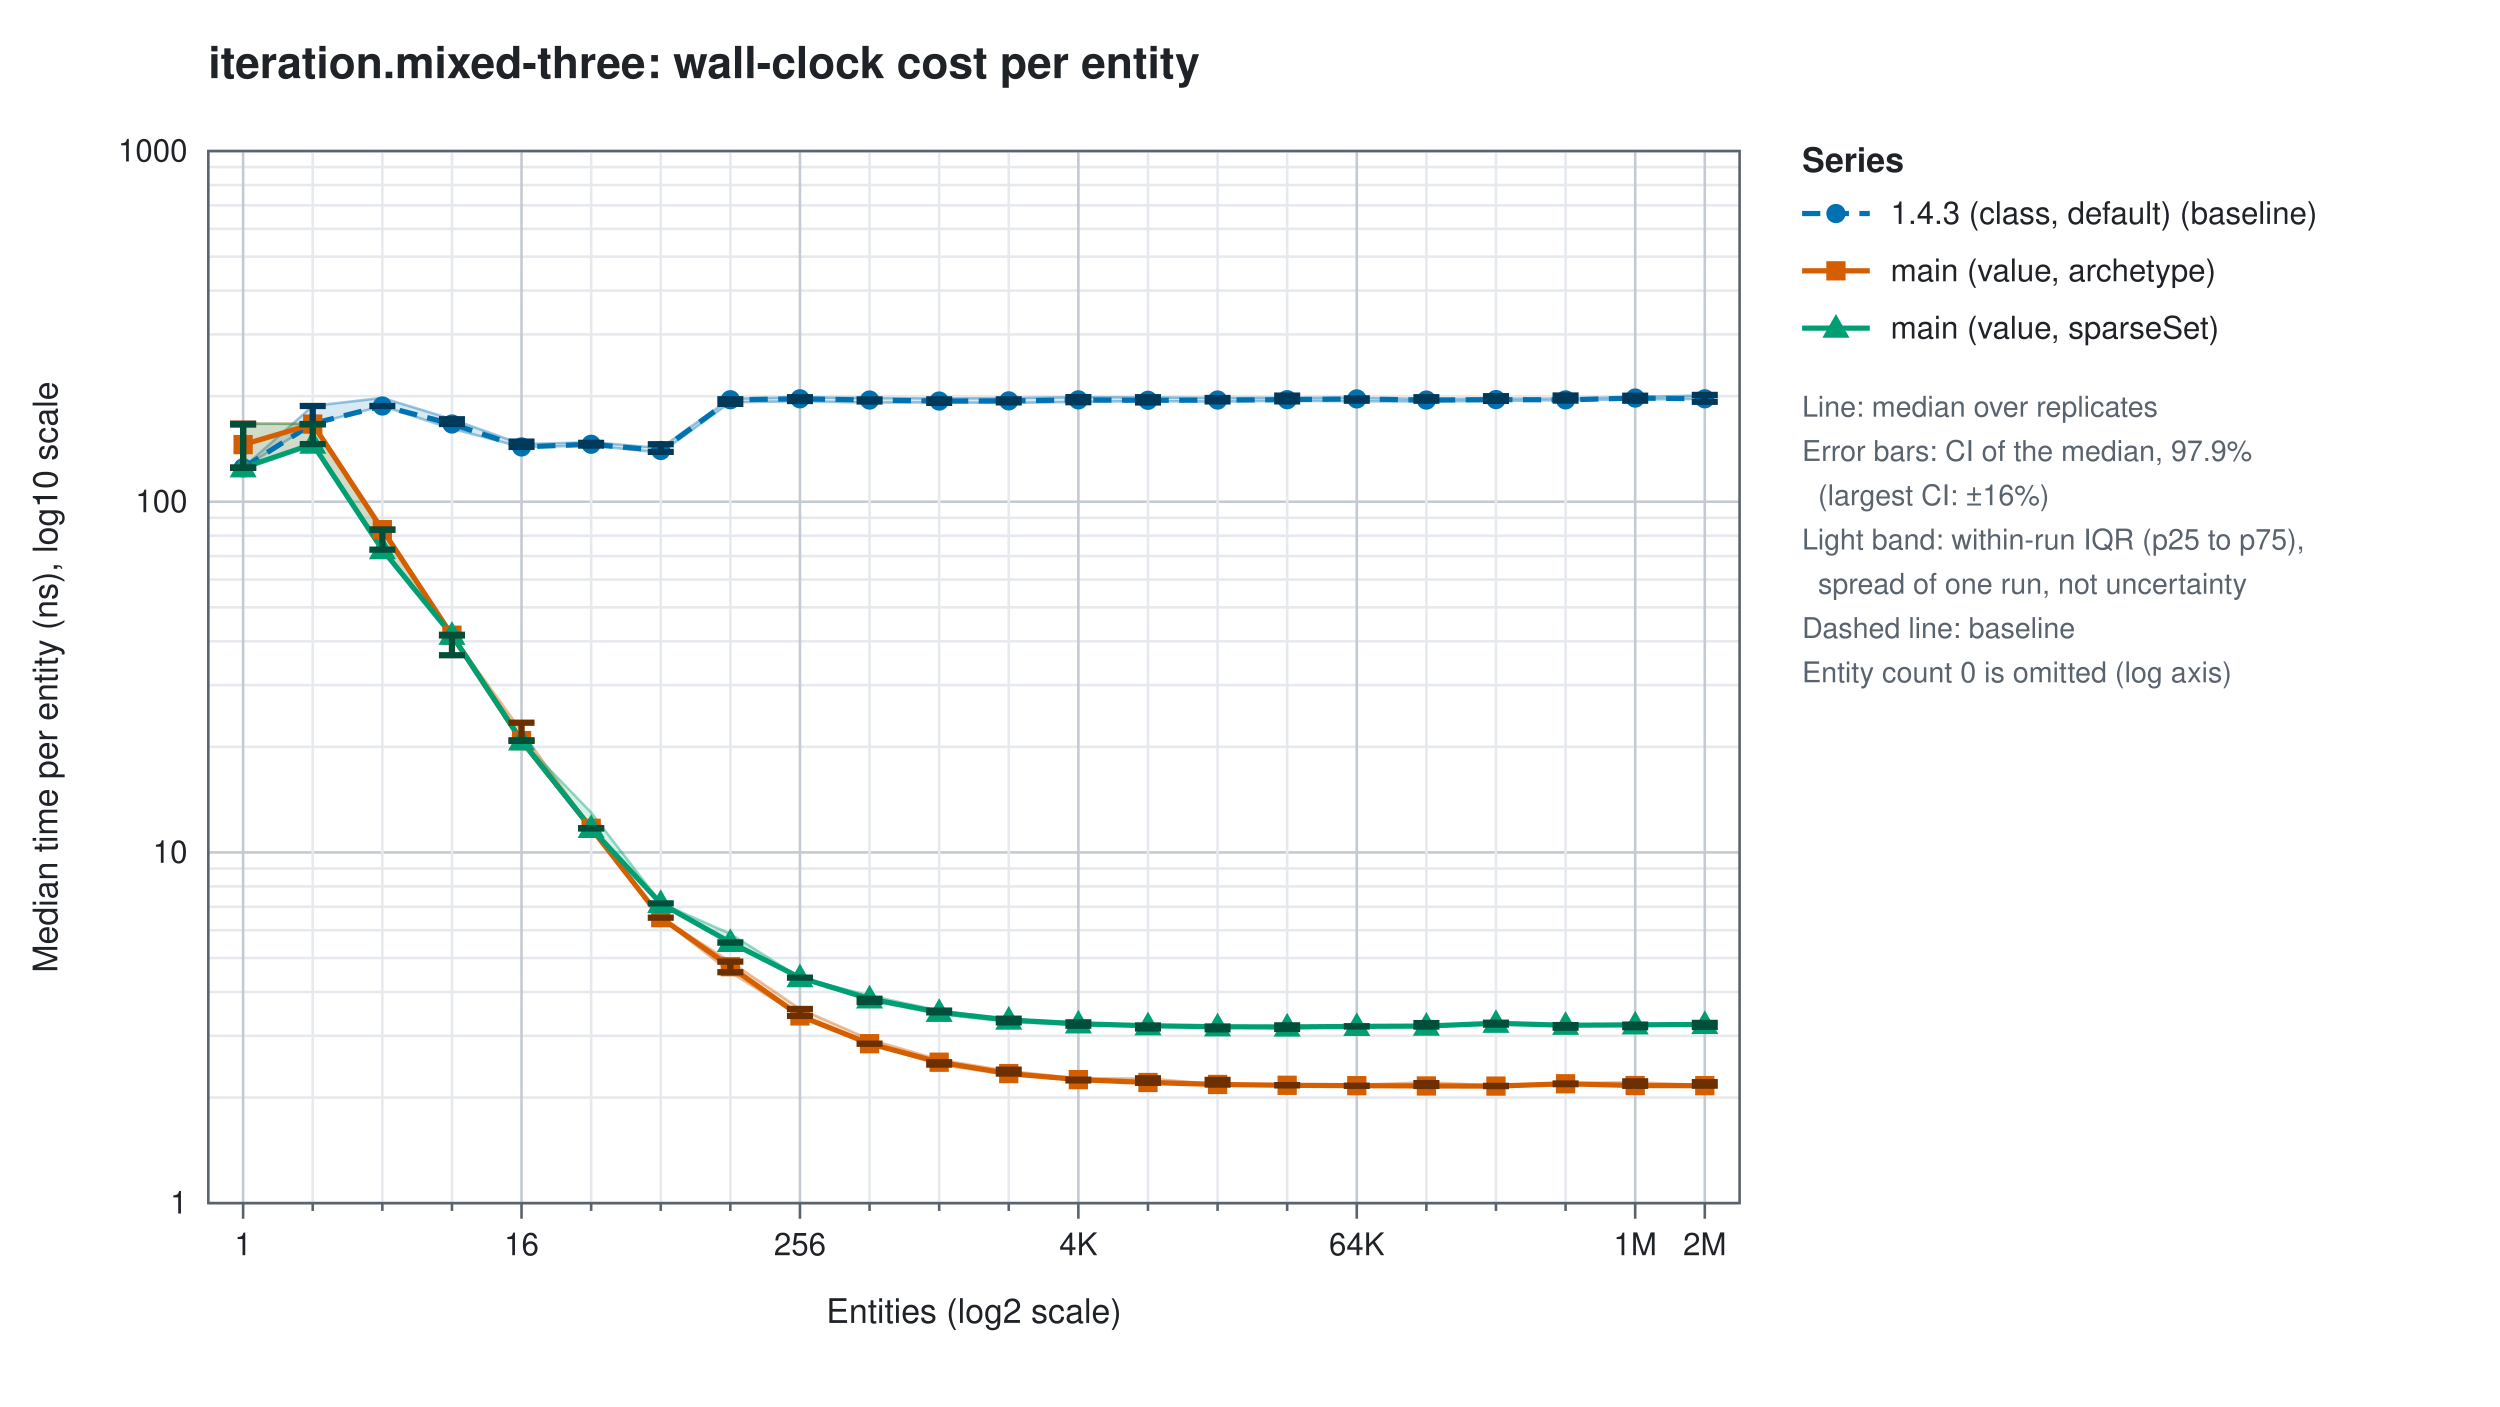
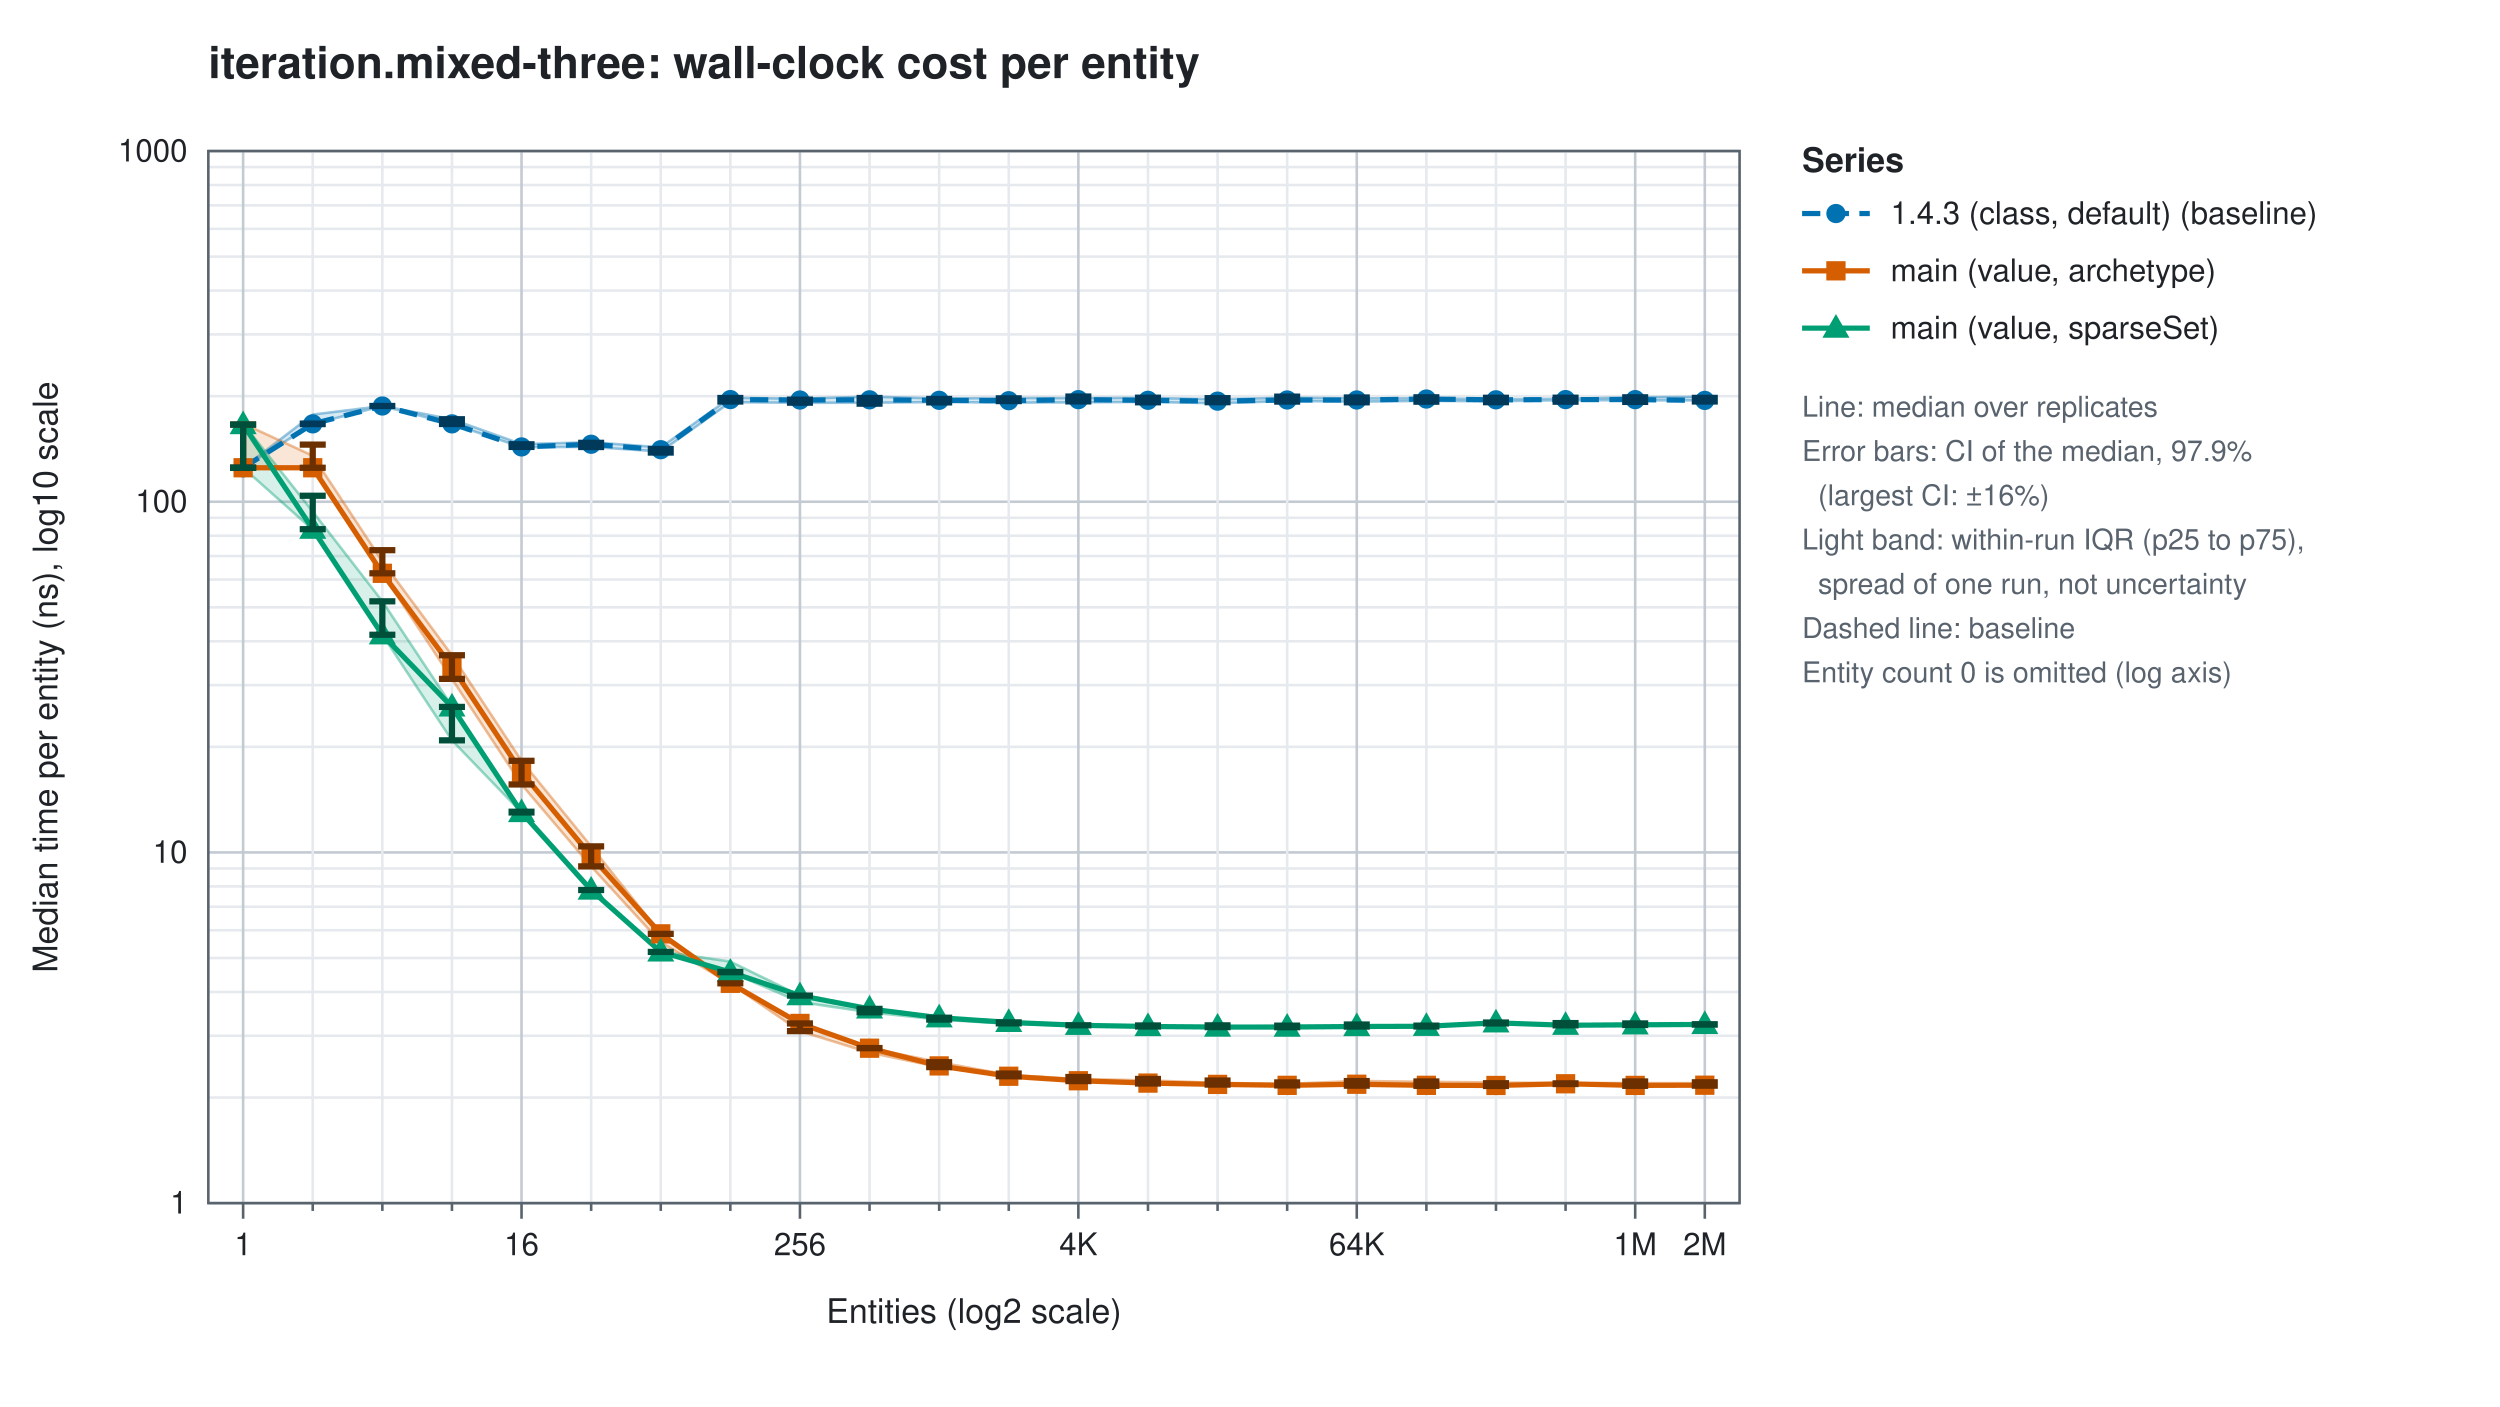
<svg xmlns="http://www.w3.org/2000/svg" viewBox="0 0 960 540" width="960" height="540" role="img" aria-label="iteration.mixed-three: wall-clock cost per entity">
  <style>
text{font-family:-apple-system,BlinkMacSystemFont,'Segoe UI',Helvetica,Arial,sans-serif;fill:#1f2328}
.title{font-size:17px;font-weight:600}.axis-title{font-size:13px}.tick{font-size:12px}.legend{font-size:12px}.legend-title{font-size:13px;font-weight:600}.note{font-size:11px;fill:#59636e}
.grid{stroke:#c3cad2;stroke-width:1}.minor{stroke:#e6e9ed;stroke-width:1}.axis{stroke:#59636e;stroke-width:1}.frame{fill:none;stroke:#59636e;stroke-width:1}
.line{fill:none;stroke:currentColor;stroke-width:2;stroke-linejoin:round}.baseline{stroke-dasharray:7 4}
.band{fill:currentColor;fill-opacity:.16;stroke:currentColor;stroke-opacity:.4;stroke-width:1;stroke-linejoin:round}.ribbon{fill:currentColor;fill-opacity:.2;stroke:none}.errbar{fill:none;stroke:currentColor;stroke-width:2.4;stroke-linecap:butt}
.zone{fill:#59636e;fill-opacity:.14;stroke:none}.ref{stroke:#1f2328;stroke-width:1;stroke-dasharray:2 3}
.marker{fill:currentColor;stroke:currentColor;stroke-width:1.4}.marker.hollow{fill:none}
.c0{color:#0072B2}
.c1{color:#D55E00}
.c2{color:#009E73}
.c3{color:#CC79A7}
.c4{color:#E69F00}
.c5{color:#56B4E9}
.c6{color:#6E6E6E}
.errbar.e0{color:#003959}
.errbar.e1{color:#6B2F00}
.errbar.e2{color:#004F3A}
.errbar.e3{color:#663D54}
.errbar.e4{color:#735000}
.errbar.e5{color:#2B5A75}
.errbar.e6{color:#373737}
@media (prefers-color-scheme: dark){
text{fill:#e6edf3}.note{fill:#9198a1}
.grid{stroke:#4a525c}.minor{stroke:#2d333b}.axis,.frame{stroke:#9198a1}.zone{fill:#9198a1}.ref{stroke:#e6edf3}
.c0{color:#5AB4F0}
.c1{color:#F28C42}
.c2{color:#2FD0A0}
.c3{color:#E69BC4}
.c4{color:#F2B83A}
.c5{color:#8FD0F5}
.c6{color:#B4B4B4}
.errbar.e0{color:#A4D6F7}
.errbar.e1{color:#F8C097}
.errbar.e2{color:#8DE5CB}
.errbar.e3{color:#F1C8DF}
.errbar.e4{color:#F8D893}
.errbar.e5{color:#C1E5FA}
.errbar.e6{color:#D6D6D6}
}
</style>
  <clipPath id="plot-area">
    <rect x="80" y="58" width="588" height="404" />
  </clipPath>
  <text class="title" x="80" y="30">iteration.mixed-three: wall-clock cost per entity</text>
  <line class="minor" x1="80" x2="668" y1="421.46" y2="421.46" />
  <line class="minor" x1="80" x2="668" y1="397.75" y2="397.75" />
  <line class="minor" x1="80" x2="668" y1="380.92" y2="380.92" />
  <line class="minor" x1="80" x2="668" y1="367.87" y2="367.87" />
  <line class="minor" x1="80" x2="668" y1="357.21" y2="357.21" />
  <line class="minor" x1="80" x2="668" y1="348.19" y2="348.19" />
  <line class="minor" x1="80" x2="668" y1="340.38" y2="340.38" />
  <line class="minor" x1="80" x2="668" y1="333.5" y2="333.5" />
  <line class="minor" x1="80" x2="668" y1="286.79" y2="286.79" />
  <line class="minor" x1="80" x2="668" y1="263.08" y2="263.08" />
  <line class="minor" x1="80" x2="668" y1="246.26" y2="246.26" />
  <line class="minor" x1="80" x2="668" y1="233.21" y2="233.21" />
  <line class="minor" x1="80" x2="668" y1="222.54" y2="222.54" />
  <line class="minor" x1="80" x2="668" y1="213.53" y2="213.53" />
  <line class="minor" x1="80" x2="668" y1="205.72" y2="205.72" />
  <line class="minor" x1="80" x2="668" y1="198.83" y2="198.83" />
  <line class="minor" x1="80" x2="668" y1="152.13" y2="152.13" />
  <line class="minor" x1="80" x2="668" y1="128.41" y2="128.41" />
  <line class="minor" x1="80" x2="668" y1="111.59" y2="111.59" />
  <line class="minor" x1="80" x2="668" y1="98.54" y2="98.54" />
  <line class="minor" x1="80" x2="668" y1="87.88" y2="87.88" />
  <line class="minor" x1="80" x2="668" y1="78.86" y2="78.86" />
  <line class="minor" x1="80" x2="668" y1="71.05" y2="71.05" />
  <line class="minor" x1="80" x2="668" y1="64.16" y2="64.16" />
  <line class="grid" x1="80" x2="668" y1="462" y2="462" />
  <text class="tick" text-anchor="end" x="72" y="466">1</text>
  <line class="grid" x1="80" x2="668" y1="327.33" y2="327.33" />
  <text class="tick" text-anchor="end" x="72" y="331.33">10</text>
  <line class="grid" x1="80" x2="668" y1="192.67" y2="192.67" />
  <text class="tick" text-anchor="end" x="72" y="196.67">100</text>
  <line class="grid" x1="80" x2="668" y1="58" y2="58" />
  <text class="tick" text-anchor="end" x="72" y="62">1000</text>
  <line class="grid" x1="93.36" x2="93.36" y1="58" y2="462" />
  <line class="axis" x1="93.36" x2="93.36" y1="462" y2="468" />
  <text class="tick" text-anchor="middle" x="93.36" y="482">1</text>
  <line class="minor" x1="120.09" x2="120.09" y1="58" y2="462" />
  <line class="axis" x1="120.09" x2="120.09" y1="462" y2="465" />
  <line class="minor" x1="146.82" x2="146.82" y1="58" y2="462" />
  <line class="axis" x1="146.82" x2="146.82" y1="462" y2="465" />
  <line class="minor" x1="173.55" x2="173.55" y1="58" y2="462" />
  <line class="axis" x1="173.55" x2="173.55" y1="462" y2="465" />
  <line class="grid" x1="200.27" x2="200.27" y1="58" y2="462" />
  <line class="axis" x1="200.27" x2="200.27" y1="462" y2="468" />
  <text class="tick" text-anchor="middle" x="200.27" y="482">16</text>
  <line class="minor" x1="227" x2="227" y1="58" y2="462" />
  <line class="axis" x1="227" x2="227" y1="462" y2="465" />
  <line class="minor" x1="253.73" x2="253.73" y1="58" y2="462" />
  <line class="axis" x1="253.73" x2="253.73" y1="462" y2="465" />
  <line class="minor" x1="280.45" x2="280.45" y1="58" y2="462" />
  <line class="axis" x1="280.45" x2="280.45" y1="462" y2="465" />
  <line class="grid" x1="307.18" x2="307.18" y1="58" y2="462" />
  <line class="axis" x1="307.18" x2="307.18" y1="462" y2="468" />
  <text class="tick" text-anchor="middle" x="307.18" y="482">256</text>
  <line class="minor" x1="333.91" x2="333.91" y1="58" y2="462" />
  <line class="axis" x1="333.91" x2="333.91" y1="462" y2="465" />
  <line class="minor" x1="360.64" x2="360.64" y1="58" y2="462" />
  <line class="axis" x1="360.64" x2="360.64" y1="462" y2="465" />
  <line class="minor" x1="387.36" x2="387.36" y1="58" y2="462" />
  <line class="axis" x1="387.36" x2="387.36" y1="462" y2="465" />
  <line class="grid" x1="414.09" x2="414.09" y1="58" y2="462" />
  <line class="axis" x1="414.09" x2="414.09" y1="462" y2="468" />
  <text class="tick" text-anchor="middle" x="414.09" y="482">4K</text>
  <line class="minor" x1="440.82" x2="440.82" y1="58" y2="462" />
  <line class="axis" x1="440.82" x2="440.82" y1="462" y2="465" />
  <line class="minor" x1="467.55" x2="467.55" y1="58" y2="462" />
  <line class="axis" x1="467.55" x2="467.55" y1="462" y2="465" />
  <line class="minor" x1="494.27" x2="494.27" y1="58" y2="462" />
  <line class="axis" x1="494.27" x2="494.27" y1="462" y2="465" />
  <line class="grid" x1="521" x2="521" y1="58" y2="462" />
  <line class="axis" x1="521" x2="521" y1="462" y2="468" />
  <text class="tick" text-anchor="middle" x="521" y="482">64K</text>
  <line class="minor" x1="547.73" x2="547.73" y1="58" y2="462" />
  <line class="axis" x1="547.73" x2="547.73" y1="462" y2="465" />
  <line class="minor" x1="574.45" x2="574.45" y1="58" y2="462" />
  <line class="axis" x1="574.45" x2="574.45" y1="462" y2="465" />
  <line class="minor" x1="601.18" x2="601.18" y1="58" y2="462" />
  <line class="axis" x1="601.18" x2="601.18" y1="462" y2="465" />
  <line class="grid" x1="627.91" x2="627.91" y1="58" y2="462" />
  <line class="axis" x1="627.91" x2="627.91" y1="462" y2="468" />
  <text class="tick" text-anchor="middle" x="627.91" y="482">1M</text>
  <line class="grid" x1="654.64" x2="654.64" y1="58" y2="462" />
  <line class="axis" x1="654.64" x2="654.64" y1="462" y2="468" />
  <text class="tick" text-anchor="middle" x="654.64" y="482">2M</text>
  <rect class="frame" x="80" y="58" width="588" height="404" />
  <text class="axis-title" text-anchor="middle" x="374" y="508">Entities (log2 scale)</text>
  <text class="axis-title" text-anchor="middle" transform="translate(22 260) rotate(-90)">Median time per entity (ns), log10 scale</text>
  <g clip-path="url(#plot-area)">
-     <polygon class="band c0" points="93.36,179.62 120.09,155.9 146.82,152.79 173.55,160.99 200.27,170.58 227,169.8 253.73,172.04 280.45,153.11 307.18,152.62 333.91,152.85 360.64,153.01 387.36,152.88 414.09,152.51 440.82,152.62 467.55,152.85 494.27,152.77 521,152.81 547.73,153.2 574.45,153.1 601.18,153.1 627.91,152.46 654.64,151.85 654.64,153.14 627.91,153.4 601.18,153.61 574.45,154 547.73,154.14 521,154.1 494.27,153.85 467.55,154.25 440.82,153.98 414.09,154.31 387.36,154.73 360.64,154.5 333.91,154.59 307.18,154.1 280.45,154.48 253.73,173.78 227,171.1 200.27,171.67 173.55,164.63 146.82,155.9 120.09,162.85 93.36,179.62" />
-     <polygon class="band c1" points="93.36,162.67 120.09,162.67 146.82,203.21 173.55,243.75 200.27,280.81 227,318.06 253.73,352.39 280.45,369.26 307.18,387.44 333.91,399.13 360.64,406.94 387.36,411.28 414.09,414.07 440.82,414.15 467.55,416.33 494.27,416.69 521,416.56 547.73,415.6 574.45,416.82 601.18,415.91 627.91,415.55 654.64,416.74 654.64,416.96 627.91,417.01 601.18,416.25 574.45,417.06 547.73,417.01 521,416.96 494.27,416.8 467.55,416.48 440.82,415.86 414.09,414.73 387.36,412.79 360.64,408.8 333.91,400.8 307.18,390.12 280.45,373.33 253.73,352.53 227,318.06 200.27,284.47 173.55,243.93 146.82,211.07 120.09,170.53 93.36,179.62" />
-     <polygon class="band c2" points="93.36,162.67 120.09,162.85 146.82,203.39 173.55,243.75 200.27,284.29 227,311.99 253.73,346.77 280.45,358.6 307.18,375.42 333.91,382.31 360.64,388.07 387.36,391.51 414.09,392.6 440.82,393.78 467.55,394.19 494.27,394.13 521,394.06 547.73,393.9 574.45,392.8 601.18,393.58 627.91,393.35 654.64,393.3 654.64,393.45 627.91,393.61 601.18,393.79 574.45,393.05 547.73,394.11 521,394.2 494.27,394.91 467.55,394.36 440.82,394.06 414.09,393.6 387.36,392.41 360.64,389.42 333.91,384.17 307.18,375.42 280.45,361.97 253.73,346.9 227,318.06 200.27,284.47 173.55,243.93 146.82,211.07 120.09,170.53 93.36,179.62" />
-     <polyline class="line c0 baseline" points="93.36,179.62 120.09,162.67 146.82,155.9 173.55,162.81 200.27,171.62 227,170.6 253.73,172.99 280.45,153.5 307.18,153.14 333.91,153.61 360.64,154 387.36,153.93 414.09,153.55 440.82,153.72 467.55,153.61 494.27,153.48 521,153.18 547.73,153.63 574.45,153.44 601.18,153.55 627.91,152.85 654.64,153.14" />
-     <polyline class="line c1" points="93.36,170.73 120.09,162.85 146.82,203.39 173.55,243.93 200.27,284.38 227,318.06 253.73,352.39 280.45,371.21 307.18,390.12 333.91,400.78 360.64,407.89 387.36,412.25 414.09,414.58 440.82,415.68 467.55,416.43 494.27,416.75 521,416.9 547.73,417.01 574.45,417.06 601.18,416.17 627.91,416.85 654.64,416.9" />
-     <polyline class="line c2" points="93.36,179.62 120.09,170.53 146.82,211.07 173.55,243.93 200.27,284.47 227,318.06 253.73,346.9 280.45,361.88 307.18,375.42 333.91,383.55 360.64,388.72 387.36,391.69 414.09,393.14 440.82,393.88 467.55,394.27 494.27,394.35 521,394.13 547.73,394.01 574.45,392.93 601.18,393.7 627.91,393.54 654.64,393.38" />
+     <polygon class="band c0" points="93.36,179.62 120.09,159.19 146.82,155.9 173.55,160.99 200.27,170.56 227,169.8 253.73,171.78 280.45,152.74 307.18,153.11 333.91,152.31 360.64,153.03 387.36,152.83 414.09,152.88 440.82,152.79 467.55,153.35 494.27,152.7 521,152.99 547.73,152.97 574.45,153.29 601.18,153.16 627.91,152.53 654.64,152.39 654.64,153.76 627.91,153.72 601.18,153.65 574.45,154.08 547.73,153.95 521,154.23 494.27,153.97 467.55,154.86 440.82,154.33 414.09,154.5 387.36,154.61 360.64,154.38 333.91,154.65 307.18,154.69 280.45,154.42 253.73,173.39 227,171.63 200.27,171.67 173.55,162.81 146.82,155.9 120.09,162.85 93.36,179.62" />
+     <polygon class="band c1" points="93.36,162.67 120.09,175.01 146.82,215.55 173.55,251.61 200.27,292.15 227,325 253.73,358.6 280.45,377.59 307.18,393 333.91,402.46 360.64,407.89 387.36,412.79 414.09,414.33 440.82,414.86 467.55,415.83 494.27,416.22 521,415.08 547.73,415.42 574.45,415.67 601.18,415.91 627.91,415.88 654.64,415.96 654.64,416.88 627.91,417.01 601.18,416.22 574.45,417.01 547.73,417.01 521,416.96 494.27,416.8 467.55,416.56 440.82,416.07 414.09,415.14 387.36,413.28 360.64,409.77 333.91,404.22 307.18,395.95 280.45,377.7 253.73,361.88 227,332.69 200.27,301.23 173.55,260.69 146.82,220.15 120.09,179.62 93.36,179.62" />
+     <polygon class="band c2" points="93.36,162.67 120.09,196.44 146.82,230.91 173.55,271.17 200.27,311.71 227,341.77 253.73,365.37 280.45,369.26 307.18,382.31 333.91,387.38 360.64,390.81 387.36,392.24 414.09,393.49 440.82,393.95 467.55,394.31 494.27,393.86 521,394.08 547.73,393.95 574.45,392.63 601.18,393.49 627.91,393.03 654.64,393.21 654.64,393.49 627.91,393.67 601.18,393.79 574.45,392.94 547.73,394.18 521,394.24 494.27,394.51 467.55,394.49 440.82,394.24 414.09,393.88 387.36,393.15 360.64,391.52 333.91,388.73 307.18,384.76 280.45,373.33 253.73,365.54 227,341.77 200.27,311.99 173.55,284.29 146.82,243.75 120.09,203.39 93.36,179.62" />
+     <polyline class="line c0 baseline" points="93.36,179.62 120.09,162.76 146.82,155.9 173.55,162.76 200.27,171.62 227,170.6 253.73,172.68 280.45,153.44 307.18,153.61 333.91,153.53 360.64,153.72 387.36,153.87 414.09,153.46 440.82,153.72 467.55,154.04 494.27,153.59 521,153.59 547.73,153.23 574.45,153.53 601.18,153.44 627.91,153.46 654.64,153.76" />
+     <polyline class="line c1" points="93.36,179.62 120.09,179.62 146.82,220.15 173.55,256.08 200.27,296.51 227,328.72 253.73,358.6 280.45,377.59 307.18,393 333.91,402.51 360.64,409.31 387.36,413.28 414.09,415.01 440.82,415.91 467.55,416.41 494.27,416.77 521,416.35 547.73,416.77 574.45,416.82 601.18,416.17 627.91,416.8 654.64,416.72" />
+     <polyline class="line c2" points="93.36,163.03 120.09,203.21 146.82,243.75 173.55,271.45 200.27,311.99 227,341.77 253.73,365.54 280.45,373.28 307.18,382.31 333.91,387.41 360.64,390.81 387.36,392.59 414.09,393.71 440.82,394.17 467.55,394.38 494.27,394.4 521,394.17 547.73,394.09 574.45,392.77 601.18,393.7 627.91,393.54 654.64,393.38" />
    <circle class="marker c0" cx="93.36" cy="179.62" r="3" />
-     <circle class="marker c0" cx="120.09" cy="162.67" r="3" />
+     <circle class="marker c0" cx="120.09" cy="162.76" r="3" />
    <circle class="marker c0" cx="146.82" cy="155.9" r="3" />
-     <circle class="marker c0" cx="173.55" cy="162.81" r="3" />
+     <circle class="marker c0" cx="173.55" cy="162.76" r="3" />
    <circle class="marker c0" cx="200.27" cy="171.62" r="3" />
    <circle class="marker c0" cx="227" cy="170.6" r="3" />
-     <circle class="marker c0" cx="253.73" cy="172.99" r="3" />
-     <circle class="marker c0" cx="280.45" cy="153.5" r="3" />
-     <circle class="marker c0" cx="307.18" cy="153.14" r="3" />
-     <circle class="marker c0" cx="333.91" cy="153.61" r="3" />
-     <circle class="marker c0" cx="360.64" cy="154" r="3" />
-     <circle class="marker c0" cx="387.36" cy="153.93" r="3" />
-     <circle class="marker c0" cx="414.09" cy="153.55" r="3" />
+     <circle class="marker c0" cx="253.73" cy="172.68" r="3" />
+     <circle class="marker c0" cx="280.45" cy="153.44" r="3" />
+     <circle class="marker c0" cx="307.18" cy="153.61" r="3" />
+     <circle class="marker c0" cx="333.91" cy="153.53" r="3" />
+     <circle class="marker c0" cx="360.64" cy="153.72" r="3" />
+     <circle class="marker c0" cx="387.36" cy="153.87" r="3" />
+     <circle class="marker c0" cx="414.09" cy="153.46" r="3" />
    <circle class="marker c0" cx="440.82" cy="153.72" r="3" />
-     <circle class="marker c0" cx="467.55" cy="153.61" r="3" />
-     <circle class="marker c0" cx="494.27" cy="153.48" r="3" />
-     <circle class="marker c0" cx="521" cy="153.18" r="3" />
-     <circle class="marker c0" cx="547.73" cy="153.63" r="3" />
-     <circle class="marker c0" cx="574.45" cy="153.44" r="3" />
-     <circle class="marker c0" cx="601.18" cy="153.55" r="3" />
-     <circle class="marker c0" cx="627.91" cy="152.85" r="3" />
-     <circle class="marker c0" cx="654.64" cy="153.14" r="3" />
-     <rect class="marker c1" x="90.36" y="167.73" width="6" height="6" />
-     <rect class="marker c1" x="117.09" y="159.85" width="6" height="6" />
-     <rect class="marker c1" x="143.82" y="200.39" width="6" height="6" />
-     <rect class="marker c1" x="170.55" y="240.93" width="6" height="6" />
-     <rect class="marker c1" x="197.27" y="281.38" width="6" height="6" />
-     <rect class="marker c1" x="224" y="315.06" width="6" height="6" />
-     <rect class="marker c1" x="250.73" y="349.39" width="6" height="6" />
-     <rect class="marker c1" x="277.45" y="368.21" width="6" height="6" />
-     <rect class="marker c1" x="304.18" y="387.12" width="6" height="6" />
-     <rect class="marker c1" x="330.91" y="397.78" width="6" height="6" />
-     <rect class="marker c1" x="357.64" y="404.89" width="6" height="6" />
-     <rect class="marker c1" x="384.36" y="409.25" width="6" height="6" />
-     <rect class="marker c1" x="411.09" y="411.58" width="6" height="6" />
-     <rect class="marker c1" x="437.82" y="412.68" width="6" height="6" />
-     <rect class="marker c1" x="464.55" y="413.43" width="6" height="6" />
-     <rect class="marker c1" x="491.27" y="413.75" width="6" height="6" />
-     <rect class="marker c1" x="518" y="413.9" width="6" height="6" />
-     <rect class="marker c1" x="544.73" y="414.01" width="6" height="6" />
-     <rect class="marker c1" x="571.45" y="414.06" width="6" height="6" />
+     <circle class="marker c0" cx="467.55" cy="154.04" r="3" />
+     <circle class="marker c0" cx="494.27" cy="153.59" r="3" />
+     <circle class="marker c0" cx="521" cy="153.59" r="3" />
+     <circle class="marker c0" cx="547.73" cy="153.23" r="3" />
+     <circle class="marker c0" cx="574.45" cy="153.53" r="3" />
+     <circle class="marker c0" cx="601.18" cy="153.44" r="3" />
+     <circle class="marker c0" cx="627.91" cy="153.46" r="3" />
+     <circle class="marker c0" cx="654.64" cy="153.76" r="3" />
+     <rect class="marker c1" x="90.36" y="176.62" width="6" height="6" />
+     <rect class="marker c1" x="117.09" y="176.62" width="6" height="6" />
+     <rect class="marker c1" x="143.82" y="217.15" width="6" height="6" />
+     <rect class="marker c1" x="170.55" y="253.08" width="6" height="6" />
+     <rect class="marker c1" x="197.27" y="293.51" width="6" height="6" />
+     <rect class="marker c1" x="224" y="325.72" width="6" height="6" />
+     <rect class="marker c1" x="250.73" y="355.6" width="6" height="6" />
+     <rect class="marker c1" x="277.45" y="374.59" width="6" height="6" />
+     <rect class="marker c1" x="304.18" y="390" width="6" height="6" />
+     <rect class="marker c1" x="330.91" y="399.51" width="6" height="6" />
+     <rect class="marker c1" x="357.64" y="406.31" width="6" height="6" />
+     <rect class="marker c1" x="384.36" y="410.28" width="6" height="6" />
+     <rect class="marker c1" x="411.09" y="412.01" width="6" height="6" />
+     <rect class="marker c1" x="437.82" y="412.91" width="6" height="6" />
+     <rect class="marker c1" x="464.55" y="413.41" width="6" height="6" />
+     <rect class="marker c1" x="491.27" y="413.77" width="6" height="6" />
+     <rect class="marker c1" x="518" y="413.35" width="6" height="6" />
+     <rect class="marker c1" x="544.73" y="413.77" width="6" height="6" />
+     <rect class="marker c1" x="571.45" y="413.82" width="6" height="6" />
    <rect class="marker c1" x="598.18" y="413.17" width="6" height="6" />
-     <rect class="marker c1" x="624.91" y="413.85" width="6" height="6" />
-     <rect class="marker c1" x="651.64" y="413.9" width="6" height="6" />
-     <polygon class="marker c2" points="93.36,175.62 97.36,182.62 89.36,182.62" />
-     <polygon class="marker c2" points="120.09,166.53 124.09,173.53 116.09,173.53" />
-     <polygon class="marker c2" points="146.82,207.07 150.82,214.07 142.82,214.07" />
-     <polygon class="marker c2" points="173.55,239.93 177.55,246.93 169.55,246.93" />
-     <polygon class="marker c2" points="200.27,280.47 204.27,287.47 196.27,287.47" />
-     <polygon class="marker c2" points="227,314.06 231,321.06 223,321.06" />
-     <polygon class="marker c2" points="253.73,342.9 257.73,349.9 249.73,349.9" />
-     <polygon class="marker c2" points="280.45,357.88 284.45,364.88 276.45,364.88" />
-     <polygon class="marker c2" points="307.18,371.42 311.18,378.42 303.18,378.42" />
-     <polygon class="marker c2" points="333.91,379.55 337.91,386.55 329.91,386.55" />
-     <polygon class="marker c2" points="360.64,384.72 364.64,391.72 356.64,391.72" />
-     <polygon class="marker c2" points="387.36,387.69 391.36,394.69 383.36,394.69" />
-     <polygon class="marker c2" points="414.09,389.14 418.09,396.14 410.09,396.14" />
-     <polygon class="marker c2" points="440.82,389.88 444.82,396.88 436.82,396.88" />
-     <polygon class="marker c2" points="467.55,390.27 471.55,397.27 463.55,397.27" />
-     <polygon class="marker c2" points="494.27,390.35 498.27,397.35 490.27,397.35" />
-     <polygon class="marker c2" points="521,390.13 525,397.13 517,397.13" />
-     <polygon class="marker c2" points="547.73,390.01 551.73,397.01 543.73,397.01" />
-     <polygon class="marker c2" points="574.45,388.93 578.45,395.93 570.45,395.93" />
+     <rect class="marker c1" x="624.91" y="413.8" width="6" height="6" />
+     <rect class="marker c1" x="651.64" y="413.72" width="6" height="6" />
+     <polygon class="marker c2" points="93.36,159.03 97.36,166.03 89.36,166.03" />
+     <polygon class="marker c2" points="120.09,199.21 124.09,206.21 116.09,206.21" />
+     <polygon class="marker c2" points="146.82,239.75 150.82,246.75 142.82,246.75" />
+     <polygon class="marker c2" points="173.55,267.45 177.55,274.45 169.55,274.45" />
+     <polygon class="marker c2" points="200.27,307.99 204.27,314.99 196.27,314.99" />
+     <polygon class="marker c2" points="227,337.77 231,344.77 223,344.77" />
+     <polygon class="marker c2" points="253.73,361.54 257.73,368.54 249.73,368.54" />
+     <polygon class="marker c2" points="280.45,369.28 284.45,376.28 276.45,376.28" />
+     <polygon class="marker c2" points="307.18,378.31 311.18,385.31 303.18,385.31" />
+     <polygon class="marker c2" points="333.91,383.41 337.91,390.41 329.91,390.41" />
+     <polygon class="marker c2" points="360.64,386.81 364.64,393.81 356.64,393.81" />
+     <polygon class="marker c2" points="387.36,388.59 391.36,395.59 383.36,395.59" />
+     <polygon class="marker c2" points="414.09,389.71 418.09,396.71 410.09,396.71" />
+     <polygon class="marker c2" points="440.82,390.17 444.82,397.17 436.82,397.17" />
+     <polygon class="marker c2" points="467.55,390.38 471.55,397.38 463.55,397.38" />
+     <polygon class="marker c2" points="494.27,390.4 498.27,397.4 490.27,397.4" />
+     <polygon class="marker c2" points="521,390.17 525,397.17 517,397.17" />
+     <polygon class="marker c2" points="547.73,390.09 551.73,397.09 543.73,397.09" />
+     <polygon class="marker c2" points="574.45,388.77 578.45,395.77 570.45,395.77" />
    <polygon class="marker c2" points="601.18,389.7 605.18,396.7 597.18,396.7" />
    <polygon class="marker c2" points="627.91,389.54 631.91,396.54 623.91,396.54" />
    <polygon class="marker c2" points="654.64,389.38 658.64,396.38 650.64,396.38" />
    <path class="errbar e0" d="M93.36,179.62V179.62M88.36,179.62H98.36M88.36,179.62H98.36" />
-     <path class="errbar e0" d="M120.09,155.9V162.85M115.09,155.9H125.09M115.09,162.85H125.09" />
+     <path class="errbar e0" d="M120.09,162.67V162.85M115.09,162.67H125.09M115.09,162.85H125.09" />
    <path class="errbar e0" d="M146.82,155.9V155.9M141.82,155.9H151.82M141.82,155.9H151.82" />
    <path class="errbar e0" d="M173.55,160.99V162.81M168.55,160.99H178.55M168.55,162.81H178.55" />
-     <path class="errbar e0" d="M200.27,169.57V171.62M195.27,169.57H205.27M195.27,171.62H205.27" />
-     <path class="errbar e0" d="M227,170.05V171.1M222,170.05H232M222,171.1H232" />
-     <path class="errbar e0" d="M253.73,170.59V173.52M248.73,170.59H258.73M248.73,173.52H258.73" />
-     <path class="errbar e0" d="M280.45,153.31V155.09M275.45,153.31H285.45M275.45,155.09H285.45" />
-     <path class="errbar e0" d="M307.18,152.53V153.99M302.18,152.53H312.18M302.18,153.99H312.18" />
-     <path class="errbar e0" d="M333.91,153.38V154.17M328.91,153.38H338.91M328.91,154.17H338.91" />
-     <path class="errbar e0" d="M360.64,153.35V154.71M355.64,153.35H365.64M355.64,154.71H365.64" />
-     <path class="errbar e0" d="M387.36,153.35V154.52M382.36,153.35H392.36M382.36,154.52H392.36" />
-     <path class="errbar e0" d="M414.09,152.49V154.44M409.09,152.49H419.09M409.09,154.44H419.09" />
-     <path class="errbar e0" d="M440.82,152.53V154.55M435.82,152.53H445.82M435.82,154.55H445.82" />
-     <path class="errbar e0" d="M467.55,152.83V154.14M462.55,152.83H472.55M462.55,154.14H472.55" />
-     <path class="errbar e0" d="M494.27,151.91V154.14M489.27,151.91H499.27M489.27,154.14H499.27" />
-     <path class="errbar e0" d="M521,152.97V153.87M516,152.97H526M516,153.87H526" />
-     <path class="errbar e0" d="M547.73,152.53V153.87M542.73,152.53H552.73M542.73,153.87H552.73" />
-     <path class="errbar e0" d="M574.45,152.13V153.95M569.45,152.13H579.45M569.45,153.95H579.45" />
-     <path class="errbar e0" d="M601.18,151.87V153.83M596.18,151.87H606.18M596.18,153.83H606.18" />
-     <path class="errbar e0" d="M627.91,151.95V153.87M622.91,151.95H632.91M622.91,153.87H632.91" />
-     <path class="errbar e0" d="M654.64,151.65V154.29M649.64,151.65H659.64M649.64,154.29H659.64" />
-     <path class="errbar e1" d="M93.36,162.67V179.62M88.36,162.67H98.36M88.36,179.62H98.36" />
-     <path class="errbar e1" d="M120.09,162.85V162.85M115.09,162.85H125.09M115.09,162.85H125.09" />
-     <path class="errbar e1" d="M146.82,203.39V203.39M141.82,203.39H151.82M141.82,203.39H151.82" />
-     <path class="errbar e1" d="M173.55,243.75V243.93M168.55,243.75H178.55M168.55,243.93H178.55" />
-     <path class="errbar e1" d="M200.27,277.52V284.47M195.27,277.52H205.27M195.27,284.47H205.27" />
-     <path class="errbar e1" d="M227,318.06V318.06M222,318.06H232M222,318.06H232" />
-     <path class="errbar e1" d="M253.73,352.39V352.39M248.73,352.39H258.73M248.73,352.39H258.73" />
-     <path class="errbar e1" d="M280.45,369.26V373.33M275.45,369.26H285.45M275.45,373.33H285.45" />
-     <path class="errbar e1" d="M307.18,387.44V390.12M302.18,387.44H312.18M302.18,390.12H312.18" />
-     <path class="errbar e1" d="M333.91,400.76V400.8M328.91,400.76H338.91M328.91,400.8H338.91" />
-     <path class="errbar e1" d="M360.64,407.89V408.8M355.64,407.89H365.64M355.64,408.8H365.64" />
-     <path class="errbar e1" d="M387.36,410.75V412.25M382.36,410.75H392.36M382.36,412.25H392.36" />
-     <path class="errbar e1" d="M414.09,414.58V414.88M409.09,414.58H419.09M409.09,414.88H419.09" />
-     <path class="errbar e1" d="M440.82,414.07V415.81M435.82,414.07H445.82M435.82,415.81H445.82" />
-     <path class="errbar e1" d="M467.55,414.68V416.48M462.55,414.68H472.55M462.55,416.48H472.55" />
-     <path class="errbar e1" d="M494.27,416.69V416.8M489.27,416.69H499.27M489.27,416.8H499.27" />
-     <path class="errbar e1" d="M521,416.9V416.96M516,416.9H526M516,416.96H526" />
-     <path class="errbar e1" d="M547.73,415.91V417.01M542.73,415.91H552.73M542.73,417.01H552.73" />
-     <path class="errbar e1" d="M574.45,416.96V417.06M569.45,416.96H579.45M569.45,417.06H579.45" />
-     <path class="errbar e1" d="M601.18,416.06V416.32M596.18,416.06H606.18M596.18,416.32H606.18" />
-     <path class="errbar e1" d="M627.91,415.24V416.96M622.91,415.24H632.91M622.91,416.96H632.91" />
-     <path class="errbar e1" d="M654.64,415.55V416.9M649.64,415.55H659.64M649.64,416.9H659.64" />
+     <path class="errbar e0" d="M200.27,170.61V171.62M195.27,170.61H205.27M195.27,171.62H205.27" />
+     <path class="errbar e0" d="M227,170.05V171.66M222,170.05H232M222,171.66H232" />
+     <path class="errbar e0" d="M253.73,172.42V173.78M248.73,172.42H258.73M248.73,173.78H258.73" />
+     <path class="errbar e0" d="M280.45,152.83V154.18M275.45,152.83H285.45M275.45,154.18H285.45" />
+     <path class="errbar e0" d="M307.18,153.46V154.63M302.18,153.46H312.18M302.18,154.63H312.18" />
+     <path class="errbar e0" d="M333.91,152.83V155.01M328.91,152.83H338.91M328.91,155.01H338.91" />
+     <path class="errbar e0" d="M360.64,153.2V154.52M355.64,153.2H365.64M355.64,154.52H365.64" />
+     <path class="errbar e0" d="M387.36,152.97V154.02M382.36,152.97H392.36M382.36,154.02H392.36" />
+     <path class="errbar e0" d="M414.09,152.27V154.14M409.09,152.27H419.09M409.09,154.14H419.09" />
+     <path class="errbar e0" d="M440.82,152.72V154.48M435.82,152.72H445.82M435.82,154.48H445.82" />
+     <path class="errbar e0" d="M467.55,152.9V154.44M462.55,152.9H472.55M462.55,154.44H472.55" />
+     <path class="errbar e0" d="M494.27,152.31V154.21M489.27,152.31H499.27M489.27,154.21H499.27" />
+     <path class="errbar e0" d="M521,152.64V154.48M516,152.64H526M516,154.48H526" />
+     <path class="errbar e0" d="M547.73,152.57V154.25M542.73,152.57H552.73M542.73,154.25H552.73" />
+     <path class="errbar e0" d="M574.45,152.75V154.44M569.45,152.75H579.45M569.45,154.44H579.45" />
+     <path class="errbar e0" d="M601.18,152.72V154.25M596.18,152.72H606.18M596.18,154.25H606.18" />
+     <path class="errbar e0" d="M627.91,152.57V154.33M622.91,152.57H632.91M622.91,154.33H632.91" />
+     <path class="errbar e0" d="M654.64,152.79V154.17M649.64,152.79H659.64M649.64,154.17H659.64" />
+     <path class="errbar e1" d="M93.36,163.03V179.62M88.36,163.03H98.36M88.36,179.62H98.36" />
+     <path class="errbar e1" d="M120.09,170.73V179.62M115.09,170.73H125.09M115.09,179.62H125.09" />
+     <path class="errbar e1" d="M146.82,211.27V220.15M141.82,211.27H151.82M141.82,220.15H151.82" />
+     <path class="errbar e1" d="M173.55,251.61V260.69M168.55,251.61H178.55M168.55,260.69H178.55" />
+     <path class="errbar e1" d="M200.27,292.15V301.23M195.27,292.15H205.27M195.27,301.23H205.27" />
+     <path class="errbar e1" d="M227,325V332.69M222,325H232M222,332.69H232" />
+     <path class="errbar e1" d="M253.73,358.6V358.6M248.73,358.6H258.73M248.73,358.6H258.73" />
+     <path class="errbar e1" d="M280.45,377.59V377.59M275.45,377.59H285.45M275.45,377.59H285.45" />
+     <path class="errbar e1" d="M307.18,393V395.95M302.18,393H312.18M302.18,395.95H312.18" />
+     <path class="errbar e1" d="M333.91,402.46V402.51M328.91,402.46H338.91M328.91,402.51H338.91" />
+     <path class="errbar e1" d="M360.64,407.89V409.77M355.64,407.89H365.64M355.64,409.77H365.64" />
+     <path class="errbar e1" d="M387.36,412.25V413.28M382.36,412.25H392.36M382.36,413.28H392.36" />
+     <path class="errbar e1" d="M414.09,413.57V415.14M409.09,413.57H419.09M409.09,415.14H419.09" />
+     <path class="errbar e1" d="M440.82,414.32V416.07M435.82,414.32H445.82M435.82,416.07H445.82" />
+     <path class="errbar e1" d="M467.55,414.93V416.48M462.55,414.93H472.55M462.55,416.48H472.55" />
+     <path class="errbar e1" d="M494.27,415.65V416.8M489.27,415.65H499.27M489.27,416.8H499.27" />
+     <path class="errbar e1" d="M521,415.13V416.9M516,415.13H526M516,416.9H526" />
+     <path class="errbar e1" d="M547.73,415.29V416.96M542.73,415.29H552.73M542.73,416.96H552.73" />
+     <path class="errbar e1" d="M574.45,415.96V417.01M569.45,415.96H579.45M569.45,417.01H579.45" />
+     <path class="errbar e1" d="M601.18,416.01V416.27M596.18,416.01H606.18M596.18,416.27H606.18" />
+     <path class="errbar e1" d="M627.91,415.29V416.96M622.91,415.29H632.91M622.91,416.96H632.91" />
+     <path class="errbar e1" d="M654.64,415.6V416.9M649.64,415.6H659.64M649.64,416.9H659.64" />
    <path class="errbar e2" d="M93.36,163.03V179.62M88.36,163.03H98.36M88.36,179.62H98.36" />
-     <path class="errbar e2" d="M120.09,162.85V170.53M115.09,162.85H125.09M115.09,170.53H125.09" />
-     <path class="errbar e2" d="M146.82,203.39V211.07M141.82,203.39H151.82M141.82,211.07H151.82" />
-     <path class="errbar e2" d="M173.55,243.93V251.61M168.55,243.93H178.55M168.55,251.61H178.55" />
-     <path class="errbar e2" d="M200.27,284.29V284.47M195.27,284.29H205.27M195.27,284.47H205.27" />
-     <path class="errbar e2" d="M227,318.06V318.06M222,318.06H232M222,318.06H232" />
-     <path class="errbar e2" d="M253.73,346.9V346.9M248.73,346.9H258.73M248.73,346.9H258.73" />
-     <path class="errbar e2" d="M280.45,361.88V361.97M275.45,361.88H285.45M275.45,361.97H285.45" />
-     <path class="errbar e2" d="M307.18,375.42V375.42M302.18,375.42H312.18M302.18,375.42H312.18" />
-     <path class="errbar e2" d="M333.91,383.52V384.79M328.91,383.52H338.91M328.91,384.79H338.91" />
-     <path class="errbar e2" d="M360.64,388.07V388.75M355.64,388.07H365.64M355.64,388.75H365.64" />
-     <path class="errbar e2" d="M387.36,391.17V392.59M382.36,391.17H392.36M382.36,392.59H392.36" />
-     <path class="errbar e2" d="M414.09,392.58V393.88M409.09,392.58H419.09M409.09,393.88H419.09" />
-     <path class="errbar e2" d="M440.82,393.78V394.93M435.82,393.78H445.82M435.82,394.93H445.82" />
-     <path class="errbar e2" d="M467.55,394.17V395.25M462.55,394.17H472.55M462.55,395.25H472.55" />
-     <path class="errbar e2" d="M494.27,393.74V395.11M489.27,393.74H499.27M489.27,395.11H499.27" />
-     <path class="errbar e2" d="M521,394.06V394.17M516,394.06H526M516,394.17H526" />
-     <path class="errbar e2" d="M547.73,392.86V394.2M542.73,392.86H552.73M542.73,394.2H552.73" />
-     <path class="errbar e2" d="M574.45,392.72V393.45M569.45,392.72H579.45M569.45,393.45H579.45" />
-     <path class="errbar e2" d="M601.18,393.63V394.63M596.18,393.63H606.18M596.18,394.63H606.18" />
-     <path class="errbar e2" d="M627.91,393.45V394.45M622.91,393.45H632.91M622.91,394.45H632.91" />
-     <path class="errbar e2" d="M654.64,392.79V394.35M649.64,392.79H659.64M649.64,394.35H659.64" />
+     <path class="errbar e2" d="M120.09,190.37V203.21M115.09,190.37H125.09M115.09,203.21H125.09" />
+     <path class="errbar e2" d="M146.82,230.91V243.75M141.82,230.91H151.82M141.82,243.75H151.82" />
+     <path class="errbar e2" d="M173.55,271.45V284.29M168.55,271.45H178.55M168.55,284.29H178.55" />
+     <path class="errbar e2" d="M200.27,311.71V311.99M195.27,311.71H205.27M195.27,311.99H205.27" />
+     <path class="errbar e2" d="M227,341.77V341.77M222,341.77H232M222,341.77H232" />
+     <path class="errbar e2" d="M253.73,365.54V365.54M248.73,365.54H258.73M248.73,365.54H258.73" />
+     <path class="errbar e2" d="M280.45,373.23V373.33M275.45,373.23H285.45M275.45,373.33H285.45" />
+     <path class="errbar e2" d="M307.18,382.31V382.31M302.18,382.31H312.18M302.18,382.31H312.18" />
+     <path class="errbar e2" d="M333.91,387.41V388.73M328.91,387.41H338.91M328.91,388.73H338.91" />
+     <path class="errbar e2" d="M360.64,390.81V391.52M355.64,390.81H365.64M355.64,391.52H365.64" />
+     <path class="errbar e2" d="M387.36,392.59V392.97M382.36,392.59H392.36M382.36,392.97H392.36" />
+     <path class="errbar e2" d="M414.09,393.71V393.71M409.09,393.71H419.09M409.09,393.71H419.09" />
+     <path class="errbar e2" d="M440.82,393.78V394.17M435.82,393.78H445.82M435.82,394.17H445.82" />
+     <path class="errbar e2" d="M467.55,393.74V394.42M462.55,393.74H472.55M462.55,394.42H472.55" />
+     <path class="errbar e2" d="M494.27,393.85V394.45M489.27,393.85H499.27M489.27,394.45H499.27" />
+     <path class="errbar e2" d="M521,393.42V394.2M516,393.42H526M516,394.2H526" />
+     <path class="errbar e2" d="M547.73,393.84V394.17M542.73,393.84H552.73M542.73,394.17H552.73" />
+     <path class="errbar e2" d="M574.45,392.65V393M569.45,392.65H579.45M569.45,393H579.45" />
+     <path class="errbar e2" d="M601.18,392.86V393.74M596.18,392.86H606.18M596.18,393.74H606.18" />
+     <path class="errbar e2" d="M627.91,393V393.6M622.91,393H632.91M622.91,393.6H632.91" />
+     <path class="errbar e2" d="M654.64,393.31V393.45M649.64,393.31H659.64M649.64,393.45H659.64" />
  </g>
  <text class="legend-title" x="692" y="66">Series</text>
  <line class="line c0 baseline" x1="692" x2="718" y1="82" y2="82" />
  <circle class="marker c0" cx="705" cy="82" r="3" />
  <text class="legend" x="726" y="86">1.4.3 (class, default) (baseline)</text>
  <line class="line c1" x1="692" x2="718" y1="104" y2="104" />
  <rect class="marker c1" x="702" y="101" width="6" height="6" />
  <text class="legend" x="726" y="108">main (value, archetype)</text>
  <line class="line c2" x1="692" x2="718" y1="126" y2="126" />
  <polygon class="marker c2" points="705,122 709,129 701,129" />
  <text class="legend" x="726" y="130">main (value, sparseSet)</text>
  <text class="note" x="692" y="160" xml:space="preserve">Line: median over replicates</text>
  <text class="note" x="692" y="177" xml:space="preserve">Error bars: CI of the median, 97.9%</text>
  <text class="note" x="692" y="194" xml:space="preserve">  (largest CI: ±16%)</text>
  <text class="note" x="692" y="211" xml:space="preserve">Light band: within-run IQR (p25 to p75),</text>
  <text class="note" x="692" y="228" xml:space="preserve">  spread of one run, not uncertainty</text>
  <text class="note" x="692" y="245" xml:space="preserve">Dashed line: baseline</text>
  <text class="note" x="692" y="262" xml:space="preserve">Entity count 0 is omitted (log axis)</text>
</svg>
